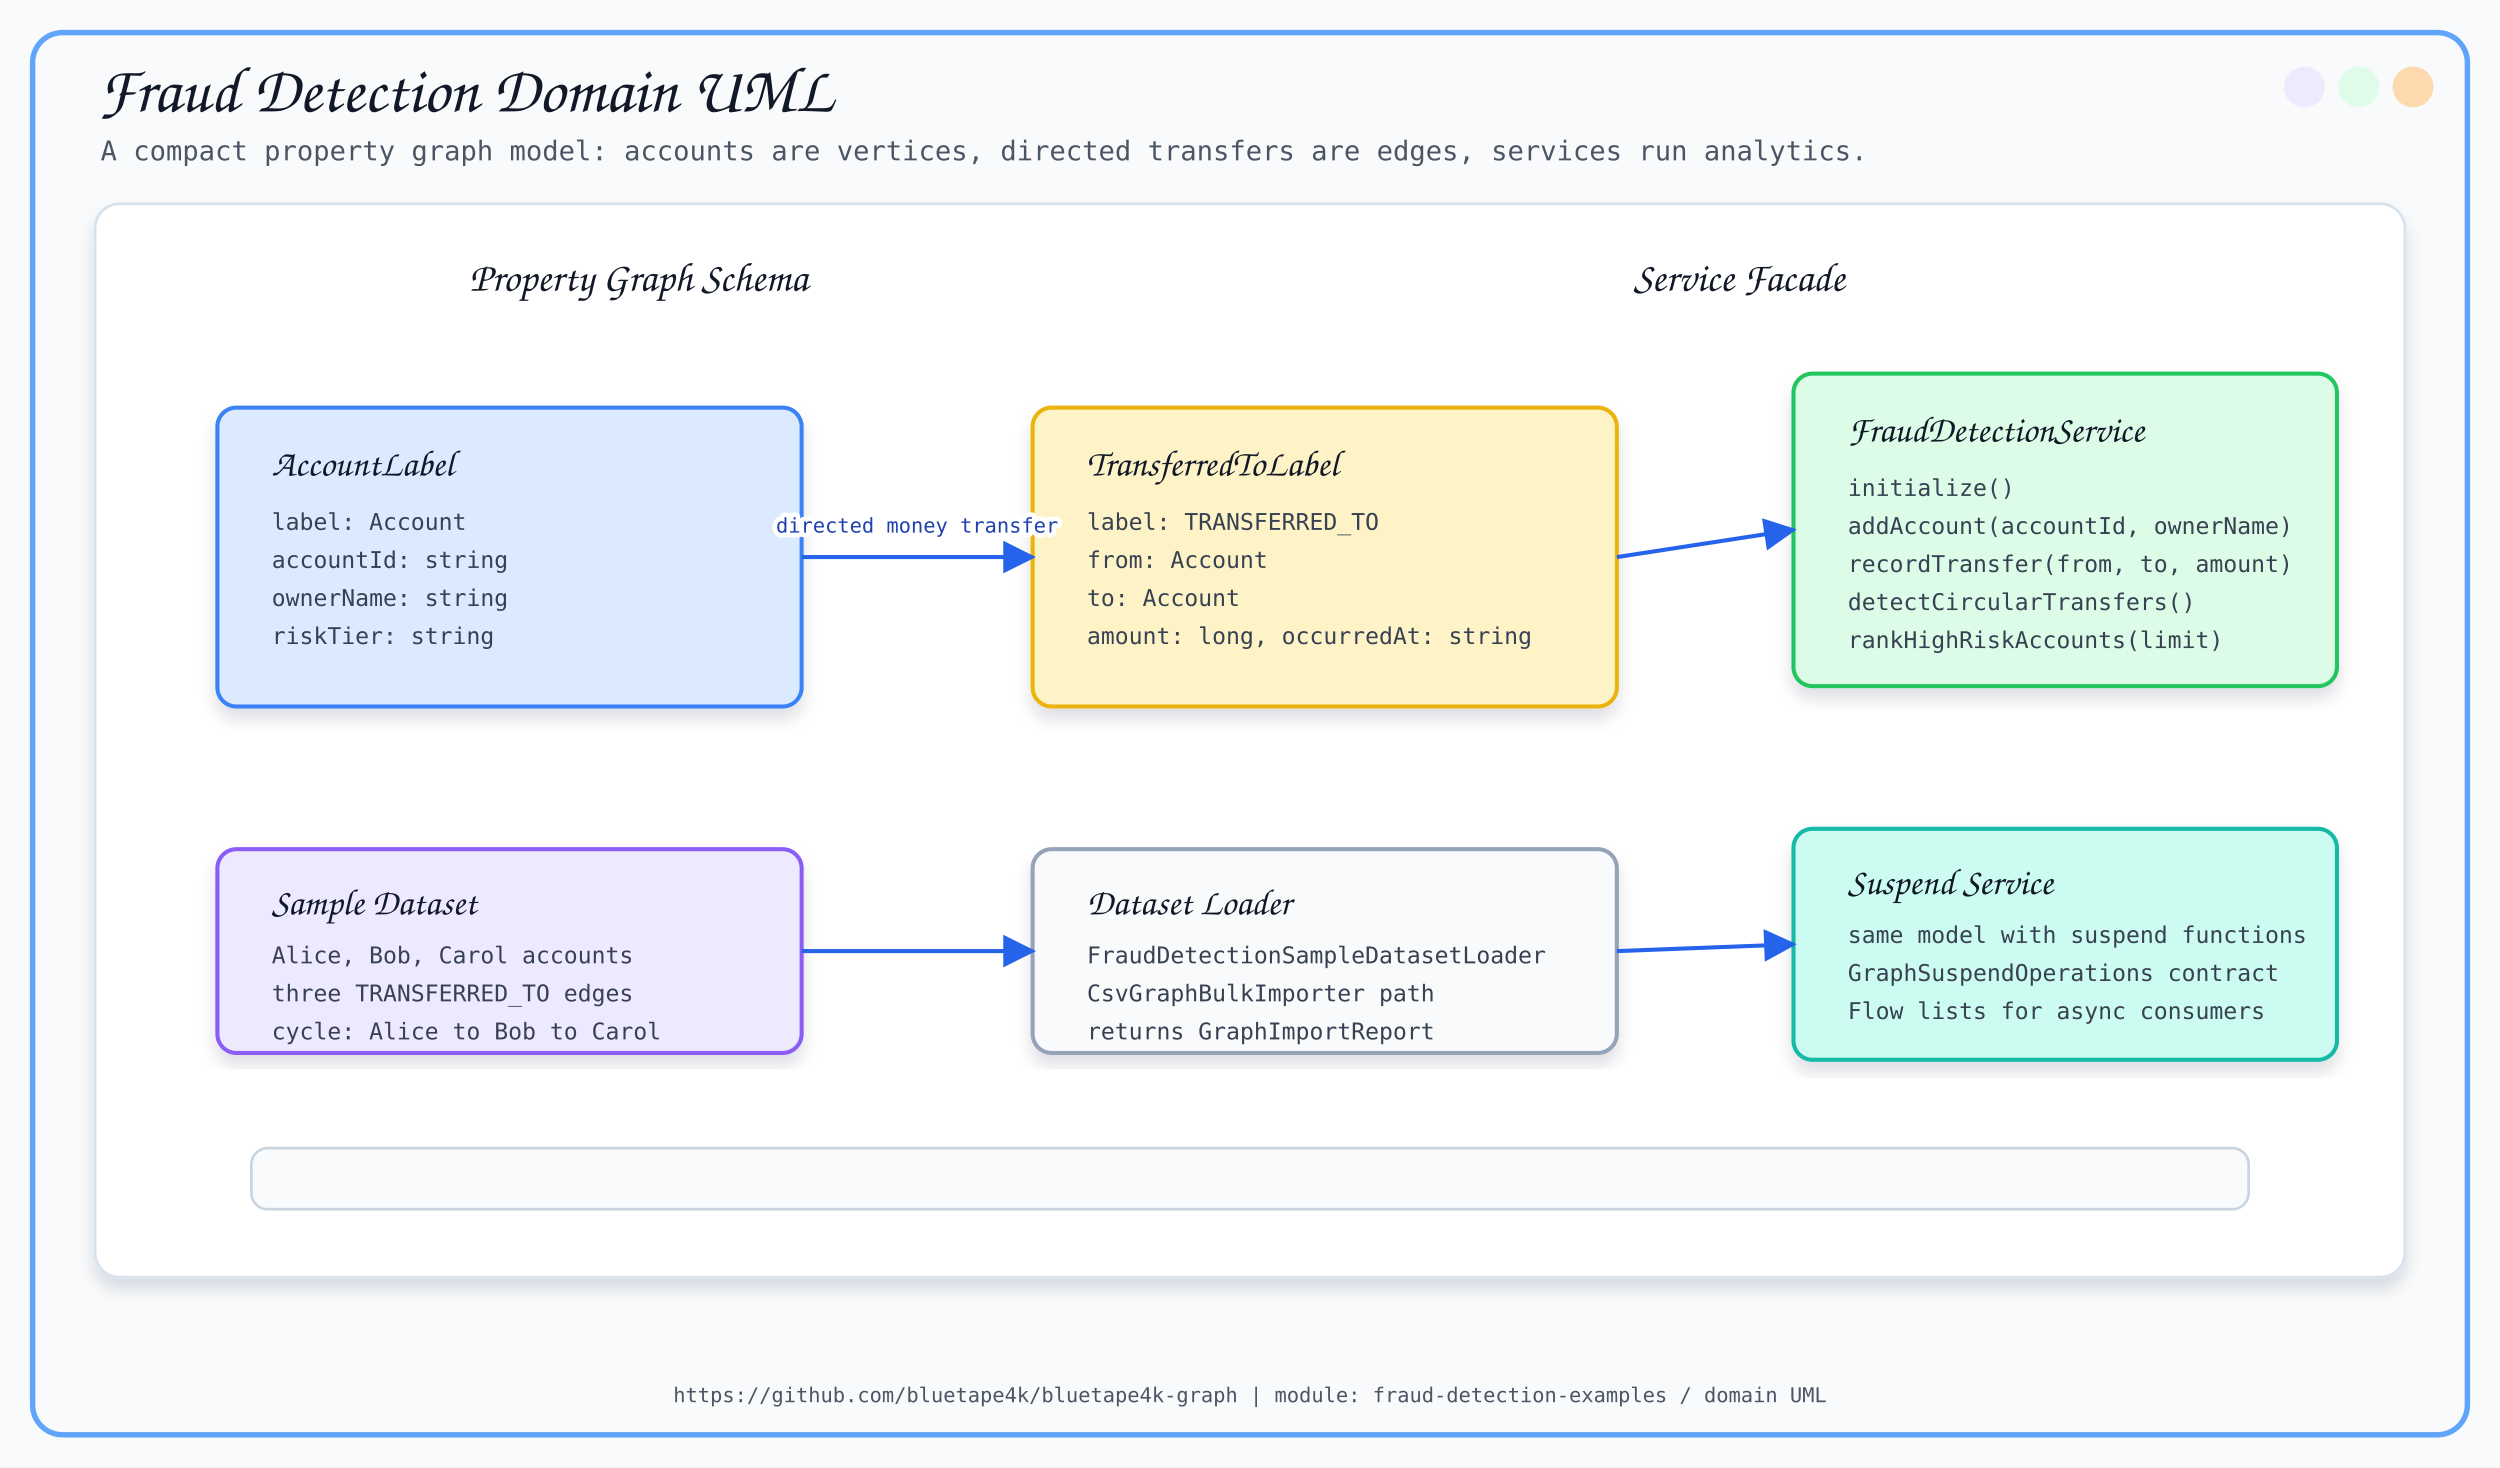
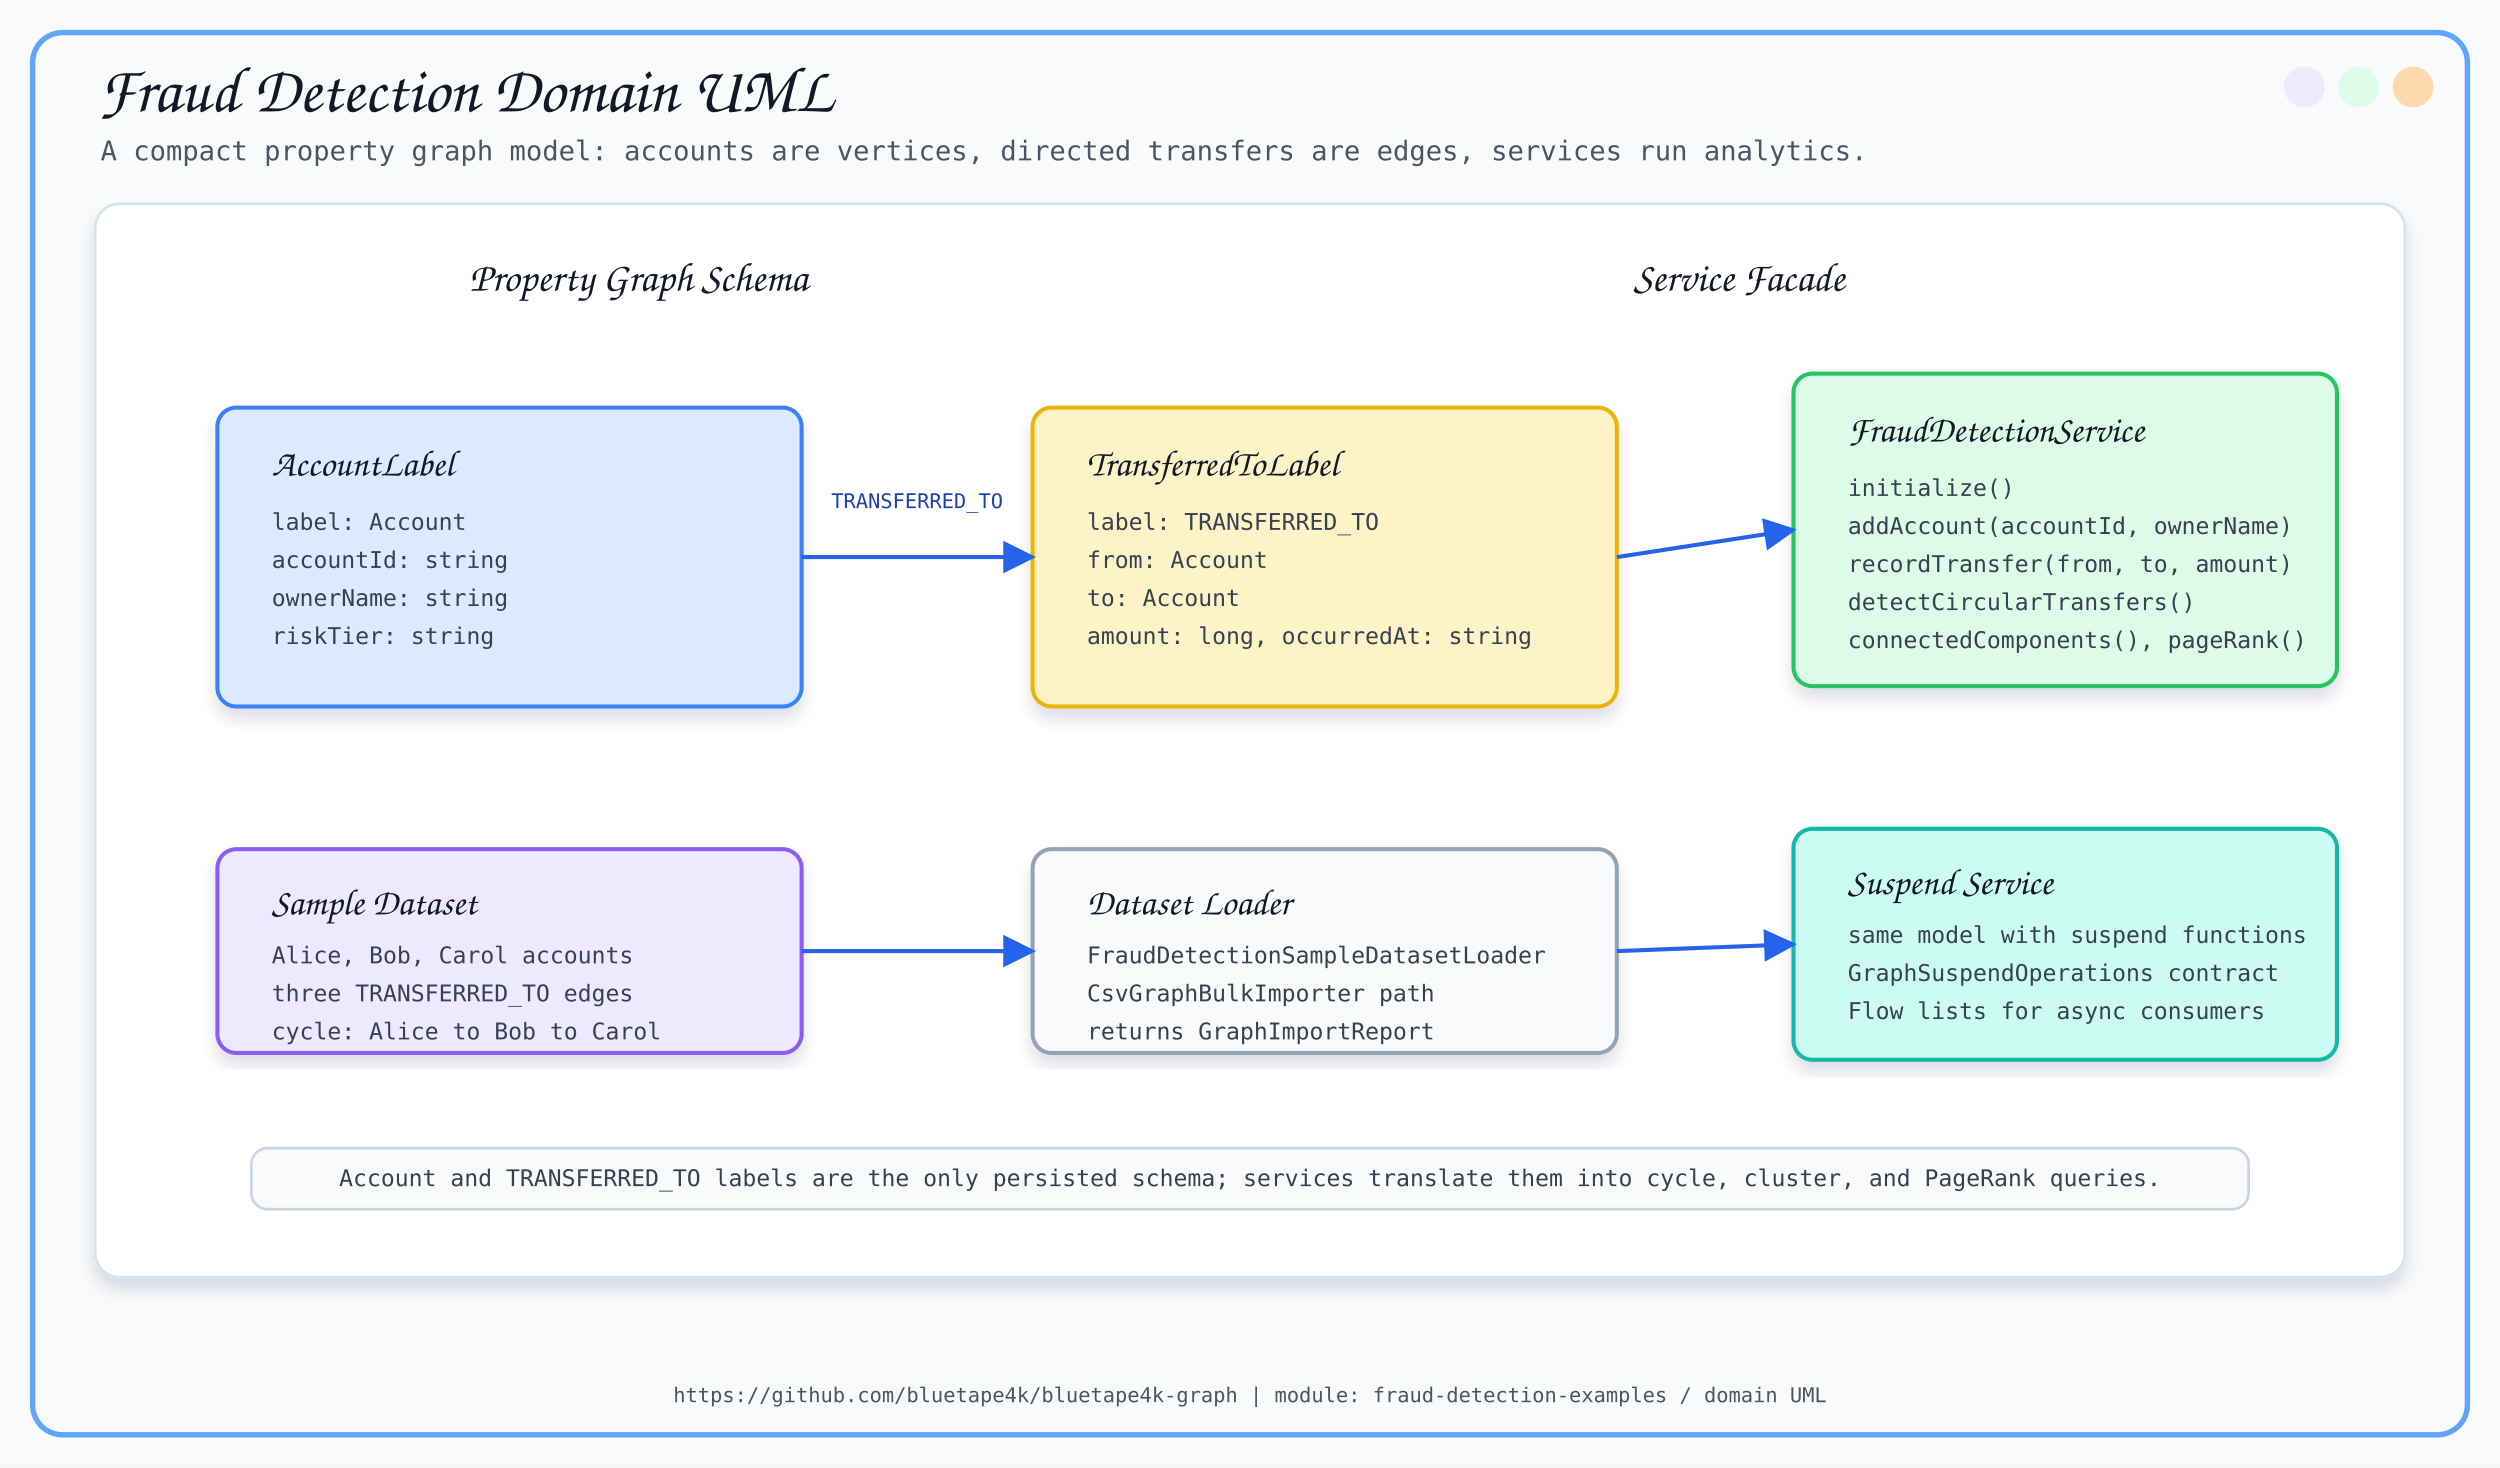
<svg xmlns="http://www.w3.org/2000/svg" width="1840" height="1080" viewBox="0 0 1840 1080">
  <defs>
    <filter id="softShadow" x="-8%" y="-8%" width="116%" height="116%">
      <feDropShadow dx="0" dy="8" stdDeviation="6" flood-color="#0F172A" flood-opacity="0.13" />
    </filter>
    <marker id="arrow" viewBox="0 0 10 10" refX="9" refY="5" markerWidth="8" markerHeight="8" orient="auto">
      <path d="M 0 0 L 10 5 L 0 10 z" fill="#2563EB" />
    </marker>
  </defs>
  <style>
    .title { font-family: 'Architects Daughter', cursive; font-size: 48px; fill: #111827; }
    .subtitle { font-family: 'Comic Mono', monospace; font-size: 20px; fill: #4B5563; }
    .section { font-family: 'Architects Daughter', cursive; font-size: 30px; fill: #111827; }
    .label { font-family: 'Architects Daughter', cursive; font-size: 27px; fill: #111827; }
    .small { font-family: 'Comic Mono', monospace; font-size: 17px; fill: #374151; }
    .tiny { font-family: 'Comic Mono', monospace; font-size: 15px; fill: #4B5563; }
    .card { filter: url(#softShadow); }
    .line { stroke: #2563EB; stroke-width: 3; fill: none; marker-end: url(#arrow); }
    .rel { font-family: 'Comic Mono', monospace; font-size: 15px; fill: #1E40AF; }
  </style>
  <rect x="0" y="0" width="1840" height="1080" fill="#F8FAFC" />
  <rect x="24" y="24" width="1792" height="1032" rx="22" fill="none" stroke="#60A5FA" stroke-width="4" />
  <circle cx="1776" cy="64" r="15" fill="#FED7AA" opacity="0.95" />
  <circle cx="1736" cy="64" r="15" fill="#DCFCE7" opacity="0.95" />
  <circle cx="1696" cy="64" r="15" fill="#EDE9FE" opacity="0.95" />
  <text x="72" y="82" class="title">Fraud Detection Domain UML</text>
  <text x="74" y="118" class="subtitle">A compact property graph model: accounts are vertices, directed transfers are edges, services run analytics.</text>
  <rect x="70" y="150" width="1700" height="790" rx="18" fill="#FFFFFF" stroke="#D6E2ED" stroke-width="2" filter="url(#softShadow)" />
  <text x="470" y="214" text-anchor="middle" class="section">Property Graph Schema</text>
  <text x="1280" y="214" text-anchor="middle" class="section">Service Facade</text>
  <rect x="160" y="300" width="430" height="220" rx="14" fill="#DBEAFE" stroke="#3B82F6" stroke-width="3" class="card" />
  <text x="200" y="350" class="label">AccountLabel</text>
  <text x="200" y="390" class="small">label: Account</text>
  <text x="200" y="418" class="small">accountId: string</text>
  <text x="200" y="446" class="small">ownerName: string</text>
  <text x="200" y="474" class="small">riskTier: string</text>
  <rect x="760" y="300" width="430" height="220" rx="14" fill="#FEF3C7" stroke="#EAB308" stroke-width="3" class="card" />
  <text x="800" y="350" class="label">TransferredToLabel</text>
  <text x="800" y="390" class="small">label: TRANSFERRED_TO</text>
  <text x="800" y="418" class="small">from: Account</text>
  <text x="800" y="446" class="small">to: Account</text>
  <text x="800" y="474" class="small">amount: long, occurredAt: string</text>
  <path d="M 590 410 L 760 410" class="line" />
-   <text x="675" y="392" text-anchor="middle" class="rel" stroke="#FFFFFF" stroke-width="7" stroke-linejoin="round">directed money transfer</text>
-   <text x="675" y="392" text-anchor="middle" class="rel">directed money transfer</text>
+   <text x="675" y="374" text-anchor="middle" class="rel" stroke="#FFFFFF" stroke-width="8" stroke-linejoin="round">TRANSFERRED_TO</text>
+   <text x="675" y="374" text-anchor="middle" class="rel">TRANSFERRED_TO</text>
  <rect x="160" y="625" width="430" height="150" rx="14" fill="#EDE9FE" stroke="#8B5CF6" stroke-width="3" class="card" />
  <text x="200" y="673" class="label">Sample Dataset</text>
  <text x="200" y="709" class="small">Alice, Bob, Carol accounts</text>
  <text x="200" y="737" class="small">three TRANSFERRED_TO edges</text>
  <text x="200" y="765" class="small">cycle: Alice to Bob to Carol</text>
  <rect x="760" y="625" width="430" height="150" rx="14" fill="#F8FAFC" stroke="#94A3B8" stroke-width="3" class="card" />
  <text x="800" y="673" class="label">Dataset Loader</text>
  <text x="800" y="709" class="small">FraudDetectionSampleDatasetLoader</text>
  <text x="800" y="737" class="small">CsvGraphBulkImporter path</text>
  <text x="800" y="765" class="small">returns GraphImportReport</text>
  <rect x="1320" y="275" width="400" height="230" rx="14" fill="#DCFCE7" stroke="#22C55E" stroke-width="3" class="card" />
  <text x="1360" y="325" class="label">FraudDetectionService</text>
  <text x="1360" y="365" class="small">initialize()</text>
  <text x="1360" y="393" class="small">addAccount(accountId, ownerName)</text>
  <text x="1360" y="421" class="small">recordTransfer(from, to, amount)</text>
  <text x="1360" y="449" class="small">detectCircularTransfers()</text>
-   <text x="1360" y="477" class="small">rankHighRiskAccounts(limit)</text>
+   <text x="1360" y="477" class="small">connectedComponents(), pageRank()</text>
  <rect x="1320" y="610" width="400" height="170" rx="14" fill="#CCFBF1" stroke="#14B8A6" stroke-width="3" class="card" />
  <text x="1360" y="658" class="label">Suspend Service</text>
  <text x="1360" y="694" class="small">same model with suspend functions</text>
  <text x="1360" y="722" class="small">GraphSuspendOperations contract</text>
  <text x="1360" y="750" class="small">Flow lists for async consumers</text>
  <path d="M 590 700 L 760 700" class="line" />
  <path d="M 1190 410 L 1320 390" class="line" />
  <path d="M 1190 700 L 1320 695" class="line" />
  <rect x="185" y="845" width="1470" height="45" rx="12" fill="#F8FAFC" stroke="#CBD5E1" stroke-width="2" />
+   <text x="920" y="873" text-anchor="middle" class="small">Account and TRANSFERRED_TO labels are the only persisted schema; services translate them into cycle, cluster, and PageRank queries.</text>
  <text x="920" y="1032" text-anchor="middle" class="tiny">https://github.com/bluetape4k/bluetape4k-graph | module: fraud-detection-examples / domain UML</text>
</svg>
